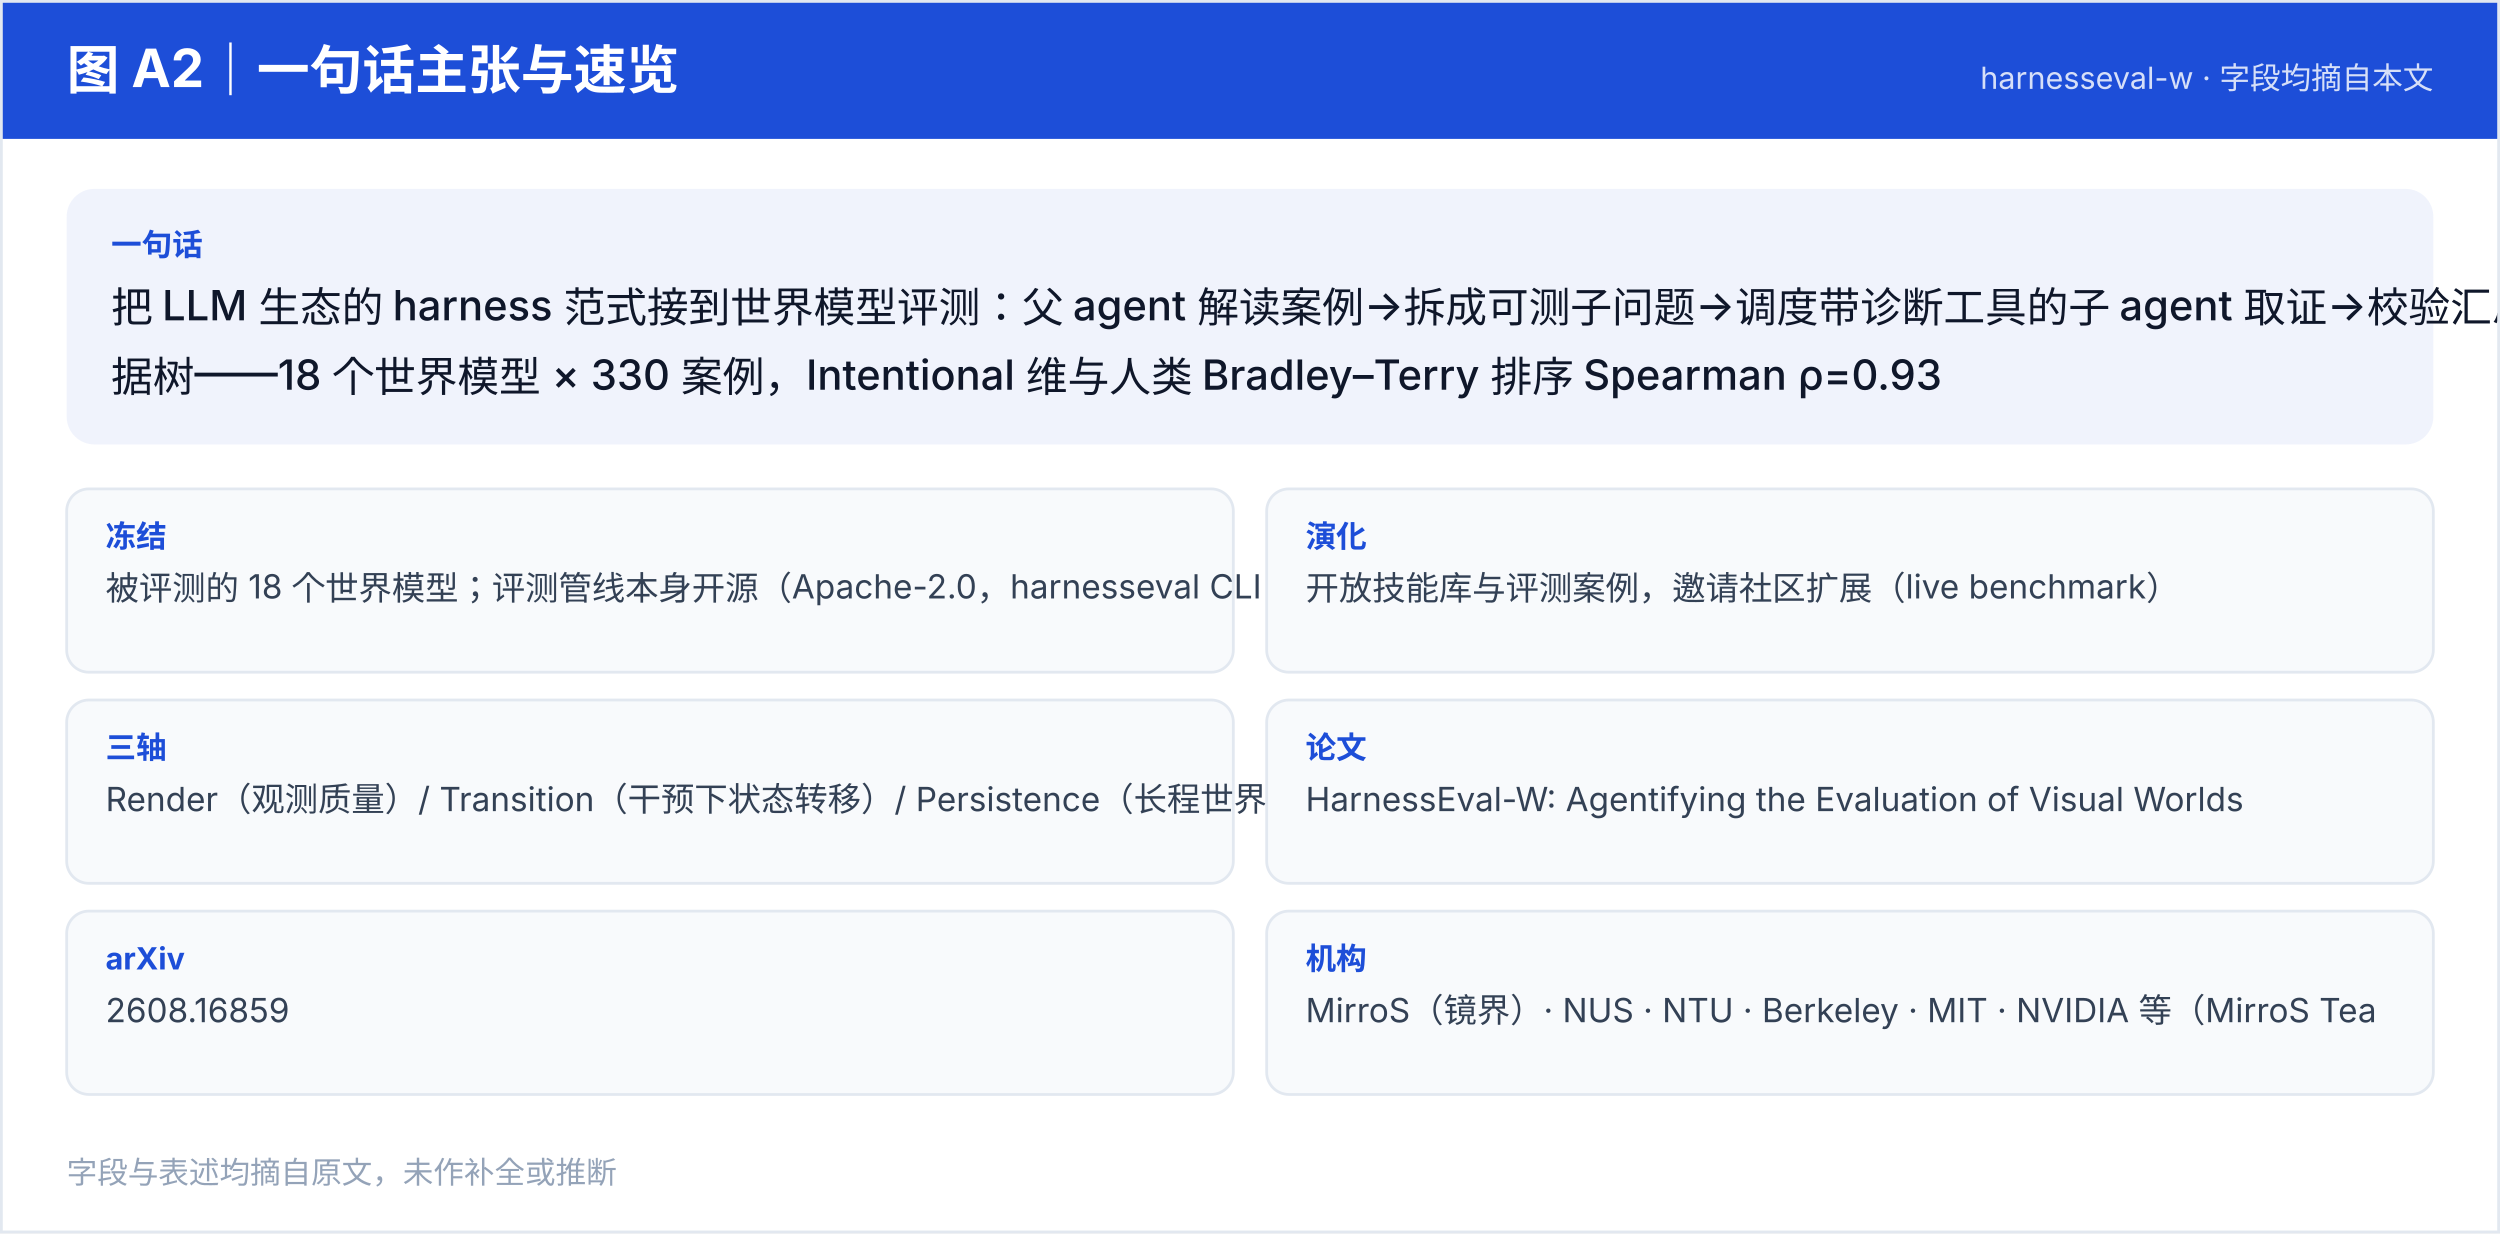
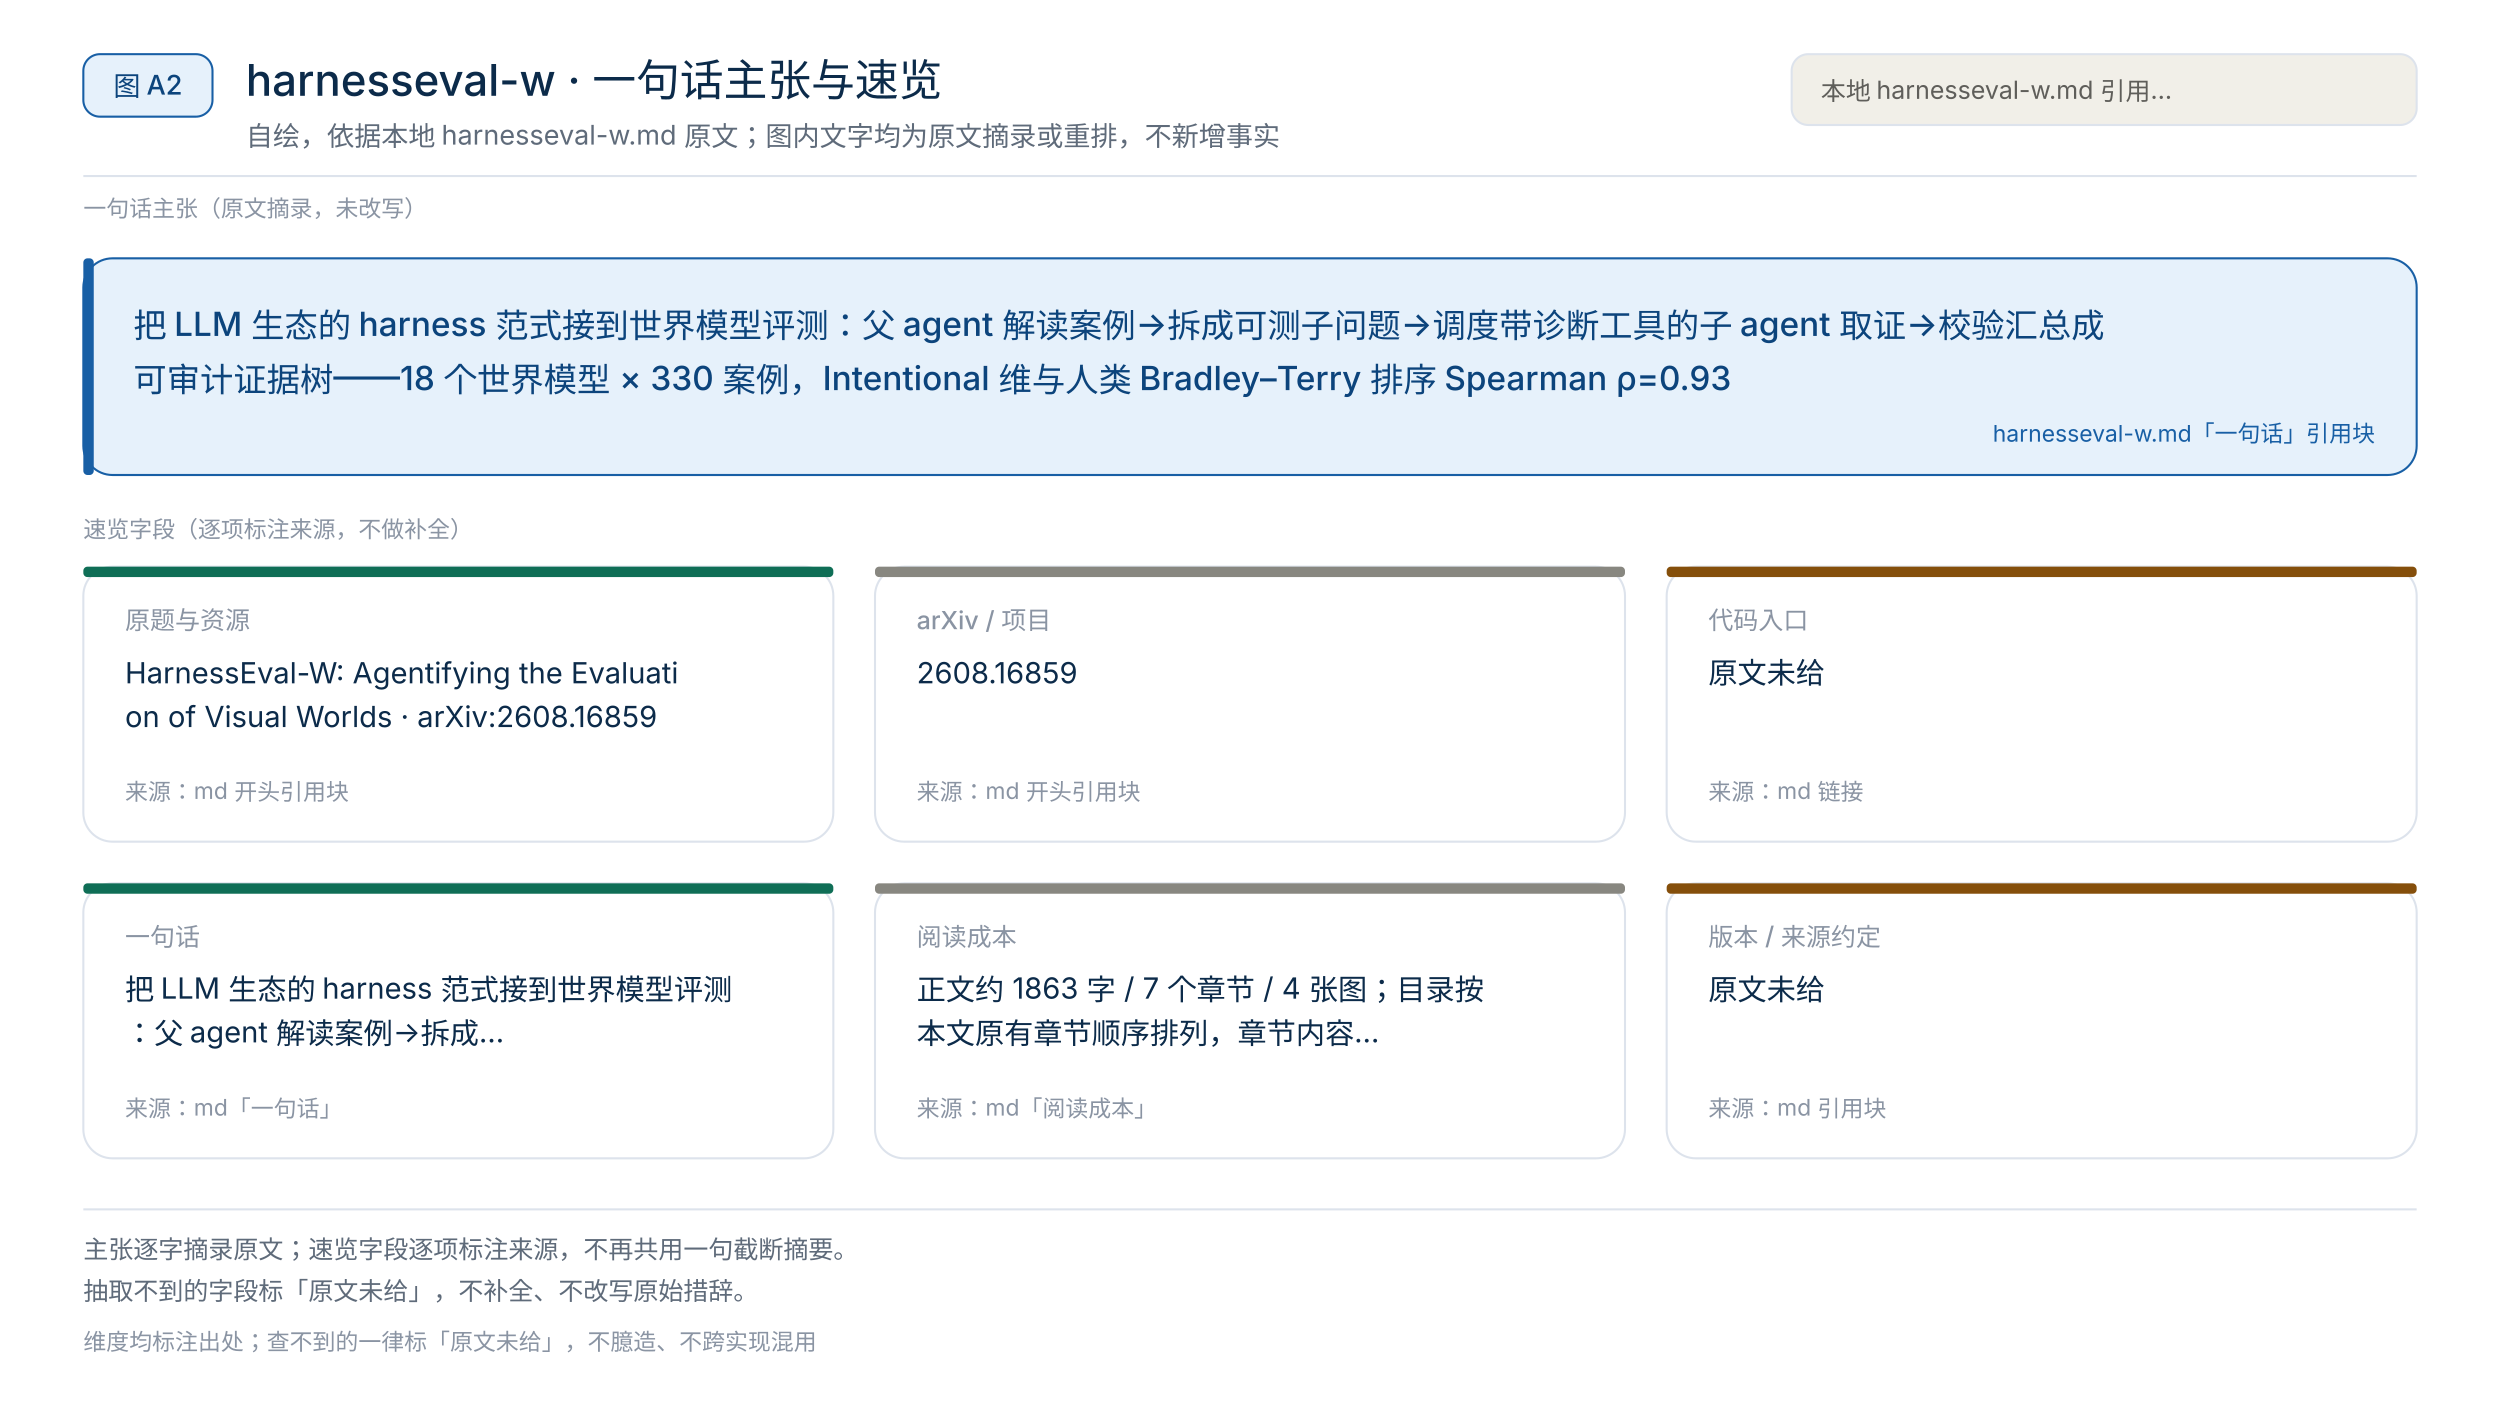
- <svg xmlns="http://www.w3.org/2000/svg" viewBox="0 0 900 444" width="900" height="444" font-family="PingFang SC, -apple-system, BlinkMacSystemFont, Microsoft YaHei, sans-serif">
-   <rect width="900" height="444" fill="#ffffff" />
-   <rect x="0" y="0" width="900" height="50" fill="#1d4ed8" />
-   <text x="24" y="32" font-size="19" fill="#ffffff" font-weight="700" text-anchor="start">图 A2｜一句话主张与速览</text>
-   <text x="876" y="32" font-size="11" fill="#ffffff" font-weight="400" text-anchor="end" opacity="0.82">harnesseval-w · 字段均摘自本文</text>
-   <rect x="24" y="68" width="852" height="92" rx="10" fill="#1d4ed8" opacity="0.07" />
-   <text x="40" y="92" font-size="11" fill="#1d4ed8" font-weight="700" text-anchor="start">一句话</text>
-   <text x="40" y="116" font-size="15" fill="#0f172a" font-weight="500" text-anchor="start">把 LLM 生态的 harness 范式接到世界模型评测：父 agent 解读案例→拆成可测子问题→调度带诊断工具的子 agent 取证→校验汇总成可审计证</text>
-   <text x="40" y="141" font-size="15" fill="#0f172a" font-weight="500" text-anchor="start">据树——18 个世界模型 × 330 案例，Intentional 维与人类 Bradley–Terry 排序 Spearman ρ=0.93</text>
-   <rect x="24" y="176" width="420" height="66" rx="8" fill="#f8fafc" stroke="#e2e8f0" />
-   <text x="38" y="197" font-size="11" fill="#1d4ed8" font-weight="700" text-anchor="start">冻结</text>
-   <text x="38" y="216" font-size="12" fill="#334155" font-weight="400" text-anchor="start">被评测的 18 个世界模型；评测管线本身开源（Apache-2.0，harnesseval CLI：eval/plan/generate/v</text>
-   <rect x="456" y="176" width="420" height="66" rx="8" fill="#f8fafc" stroke="#e2e8f0" />
-   <text x="470" y="197" font-size="11" fill="#1d4ed8" font-weight="700" text-anchor="start">演化</text>
-   <text x="470" y="216" font-size="12" fill="#334155" font-weight="400" text-anchor="start">开放技能库与评测案例，邀请社区扩展（live benchmark）</text>
-   <rect x="24" y="252" width="420" height="66" rx="8" fill="#f8fafc" stroke="#e2e8f0" />
-   <text x="38" y="273" font-size="11" fill="#1d4ed8" font-weight="700" text-anchor="start">三轴</text>
-   <text x="38" y="292" font-size="12" fill="#334155" font-weight="400" text-anchor="start">Render（观测质量）/ Transition（干预下状态转移）/ Persistence（长程世界持续性）</text>
-   <rect x="456" y="252" width="420" height="66" rx="8" fill="#f8fafc" stroke="#e2e8f0" />
-   <text x="470" y="273" font-size="11" fill="#1d4ed8" font-weight="700" text-anchor="start">论文</text>
-   <text x="470" y="292" font-size="12" fill="#334155" font-weight="400" text-anchor="start">HarnessEval-W: Agentifying the Evaluation of Visual Worlds</text>
-   <rect x="24" y="328" width="420" height="66" rx="8" fill="#f8fafc" stroke="#e2e8f0" />
-   <text x="38" y="349" font-size="11" fill="#1d4ed8" font-weight="700" text-anchor="start">arXiv</text>
-   <text x="38" y="368" font-size="12" fill="#334155" font-weight="400" text-anchor="start">2608.16859</text>
-   <rect x="456" y="328" width="420" height="66" rx="8" fill="#f8fafc" stroke="#e2e8f0" />
-   <text x="470" y="349" font-size="11" fill="#1d4ed8" font-weight="700" text-anchor="start">机构</text>
-   <text x="470" y="368" font-size="12" fill="#334155" font-weight="400" text-anchor="start">MirroS（镜界）· NUS · NTU · Berkeley · MIT · NVIDIA 等（MirroS Tea</text>
-   <text x="24" y="426" font-size="11" fill="#94a3b8" font-weight="400" text-anchor="start">字段与表述均摘自原文，未作补全或推断</text>
-   <rect x="0.5" y="0.5" width="899" height="443" fill="none" stroke="#e2e8f0" />
+ <svg xmlns="http://www.w3.org/2000/svg" width="1200" height="678" viewBox="0 0 1200 678" role="img">
+   <defs>
+     <marker id="arrow" viewBox="0 0 10 10" refX="8" refY="5" markerWidth="6" markerHeight="6" orient="auto-start-reverse">
+       <path d="M2 1L8 5L2 9" fill="none" stroke="#185FA5" stroke-width="1.6" stroke-linecap="round" stroke-linejoin="round" />
+     </marker>
+   </defs>
+   <rect x="0" y="0" width="1200" height="678" rx="0" fill="#FFFFFF" stroke="#FFFFFF" stroke-width="1" />
+   <text x="118" y="46" font-family="-apple-system,BlinkMacSystemFont,'PingFang SC','Microsoft YaHei',sans-serif" font-size="21" font-weight="500" fill="#0C2B4A" text-anchor="start">harnesseval-w · 一句话主张与速览</text>
+   <text x="118" y="70" font-family="-apple-system,BlinkMacSystemFont,'PingFang SC','Microsoft YaHei',sans-serif" font-size="13" font-weight="400" fill="#5F6B7A" text-anchor="start">自绘，依据本地 harnesseval-w.md 原文；图内文字均为原文摘录或重排，不新增事实</text>
+   <rect x="40" y="84" width="1120" height="1" rx="0" fill="#DDE3EC" stroke="#DDE3EC" stroke-width="0" />
+   <rect x="860" y="26" width="300" height="34" rx="8" fill="#F1EFE8" stroke="#DDE3EC" stroke-width="1" />
+   <text x="874" y="48" font-family="-apple-system,BlinkMacSystemFont,'PingFang SC','Microsoft YaHei',sans-serif" font-size="12" font-weight="400" fill="#5F5E5A" text-anchor="start">本地 harnesseval-w.md 引用…</text>
+   <rect x="40" y="26" width="62" height="30" rx="8" fill="#E6F1FB" stroke="#185FA5" stroke-width="1" />
+   <text x="71" y="46" font-family="-apple-system,BlinkMacSystemFont,'PingFang SC','Microsoft YaHei',sans-serif" font-size="13" font-weight="500" fill="#0C447C" text-anchor="middle">图 A2</text>
+   <text x="40" y="104" font-family="-apple-system,BlinkMacSystemFont,'PingFang SC','Microsoft YaHei',sans-serif" font-size="11" font-weight="400" fill="#8A94A3" text-anchor="start">一句话主张（原文摘录，未改写）</text>
+   <rect x="40" y="124" width="1120" height="104" rx="14" fill="#E6F1FB" stroke="#185FA5" stroke-width="1" />
+   <rect x="40" y="124" width="5" height="104" rx="2" fill="#185FA5" stroke="#185FA5" stroke-width="0" />
+   <text x="64" y="162" font-family="-apple-system,BlinkMacSystemFont,'PingFang SC','Microsoft YaHei',sans-serif" font-size="16" font-weight="500" fill="#0C447C" text-anchor="start">把 LLM 生态的 harness 范式接到世界模型评测：父 agent 解读案例→拆成可测子问题→调度带诊断工具的子 agent 取证→校验汇总成</text>
+   <text x="64" y="188" font-family="-apple-system,BlinkMacSystemFont,'PingFang SC','Microsoft YaHei',sans-serif" font-size="16" font-weight="500" fill="#0C447C" text-anchor="start">可审计证据树——18 个世界模型 × 330 案例，Intentional 维与人类 Bradley–Terry 排序 Spearman ρ=0.93</text>
+   <text x="1140" y="212" font-family="-apple-system,BlinkMacSystemFont,'PingFang SC','Microsoft YaHei',sans-serif" font-size="11" font-weight="400" fill="#185FA5" text-anchor="end">harnesseval-w.md「一句话」引用块</text>
+   <text x="40" y="258" font-family="-apple-system,BlinkMacSystemFont,'PingFang SC','Microsoft YaHei',sans-serif" font-size="11" font-weight="400" fill="#8A94A3" text-anchor="start">速览字段（逐项标注来源，不做补全）</text>
+   <rect x="40" y="272" width="360" height="132" rx="14" fill="#FFFFFF" stroke="#DDE3EC" stroke-width="1" />
+   <rect x="40" y="272" width="360" height="5" rx="2" fill="#0F6E56" stroke="#0F6E56" stroke-width="0" />
+   <text x="60" y="302" font-family="-apple-system,BlinkMacSystemFont,'PingFang SC','Microsoft YaHei',sans-serif" font-size="12" font-weight="500" fill="#8A94A3" text-anchor="start">原题与资源</text>
+   <text x="60" y="328" font-family="-apple-system,BlinkMacSystemFont,'PingFang SC','Microsoft YaHei',sans-serif" font-size="14" font-weight="400" fill="#0C2B4A" text-anchor="start">HarnessEval-W: Agentifying the Evaluati</text>
+   <text x="60" y="349" font-family="-apple-system,BlinkMacSystemFont,'PingFang SC','Microsoft YaHei',sans-serif" font-size="14" font-weight="400" fill="#0C2B4A" text-anchor="start">on of Visual Worlds · arXiv:2608.16859</text>
+   <text x="60" y="384" font-family="-apple-system,BlinkMacSystemFont,'PingFang SC','Microsoft YaHei',sans-serif" font-size="11" font-weight="400" fill="#8A94A3" text-anchor="start">来源：md 开头引用块</text>
+   <rect x="420" y="272" width="360" height="132" rx="14" fill="#FFFFFF" stroke="#DDE3EC" stroke-width="1" />
+   <rect x="420" y="272" width="360" height="5" rx="2" fill="#888780" stroke="#888780" stroke-width="0" />
+   <text x="440" y="302" font-family="-apple-system,BlinkMacSystemFont,'PingFang SC','Microsoft YaHei',sans-serif" font-size="12" font-weight="500" fill="#8A94A3" text-anchor="start">arXiv / 项目</text>
+   <text x="440" y="328" font-family="-apple-system,BlinkMacSystemFont,'PingFang SC','Microsoft YaHei',sans-serif" font-size="14" font-weight="400" fill="#0C2B4A" text-anchor="start">2608.16859</text>
+   <text x="440" y="384" font-family="-apple-system,BlinkMacSystemFont,'PingFang SC','Microsoft YaHei',sans-serif" font-size="11" font-weight="400" fill="#8A94A3" text-anchor="start">来源：md 开头引用块</text>
+   <rect x="800" y="272" width="360" height="132" rx="14" fill="#FFFFFF" stroke="#DDE3EC" stroke-width="1" />
+   <rect x="800" y="272" width="360" height="5" rx="2" fill="#854F0B" stroke="#854F0B" stroke-width="0" />
+   <text x="820" y="302" font-family="-apple-system,BlinkMacSystemFont,'PingFang SC','Microsoft YaHei',sans-serif" font-size="12" font-weight="500" fill="#8A94A3" text-anchor="start">代码入口</text>
+   <text x="820" y="328" font-family="-apple-system,BlinkMacSystemFont,'PingFang SC','Microsoft YaHei',sans-serif" font-size="14" font-weight="400" fill="#0C2B4A" text-anchor="start">原文未给</text>
+   <text x="820" y="384" font-family="-apple-system,BlinkMacSystemFont,'PingFang SC','Microsoft YaHei',sans-serif" font-size="11" font-weight="400" fill="#8A94A3" text-anchor="start">来源：md 链接</text>
+   <rect x="40" y="424" width="360" height="132" rx="14" fill="#FFFFFF" stroke="#DDE3EC" stroke-width="1" />
+   <rect x="40" y="424" width="360" height="5" rx="2" fill="#0F6E56" stroke="#0F6E56" stroke-width="0" />
+   <text x="60" y="454" font-family="-apple-system,BlinkMacSystemFont,'PingFang SC','Microsoft YaHei',sans-serif" font-size="12" font-weight="500" fill="#8A94A3" text-anchor="start">一句话</text>
+   <text x="60" y="480" font-family="-apple-system,BlinkMacSystemFont,'PingFang SC','Microsoft YaHei',sans-serif" font-size="14" font-weight="400" fill="#0C2B4A" text-anchor="start">把 LLM 生态的 harness 范式接到世界模型评测</text>
+   <text x="60" y="501" font-family="-apple-system,BlinkMacSystemFont,'PingFang SC','Microsoft YaHei',sans-serif" font-size="14" font-weight="400" fill="#0C2B4A" text-anchor="start">：父 agent 解读案例→拆成…</text>
+   <text x="60" y="536" font-family="-apple-system,BlinkMacSystemFont,'PingFang SC','Microsoft YaHei',sans-serif" font-size="11" font-weight="400" fill="#8A94A3" text-anchor="start">来源：md「一句话」</text>
+   <rect x="420" y="424" width="360" height="132" rx="14" fill="#FFFFFF" stroke="#DDE3EC" stroke-width="1" />
+   <rect x="420" y="424" width="360" height="5" rx="2" fill="#888780" stroke="#888780" stroke-width="0" />
+   <text x="440" y="454" font-family="-apple-system,BlinkMacSystemFont,'PingFang SC','Microsoft YaHei',sans-serif" font-size="12" font-weight="500" fill="#8A94A3" text-anchor="start">阅读成本</text>
+   <text x="440" y="480" font-family="-apple-system,BlinkMacSystemFont,'PingFang SC','Microsoft YaHei',sans-serif" font-size="14" font-weight="400" fill="#0C2B4A" text-anchor="start">正文约 1863 字 / 7 个章节 / 4 张图；目录按</text>
+   <text x="440" y="501" font-family="-apple-system,BlinkMacSystemFont,'PingFang SC','Microsoft YaHei',sans-serif" font-size="14" font-weight="400" fill="#0C2B4A" text-anchor="start">本文原有章节顺序排列，章节内容…</text>
+   <text x="440" y="536" font-family="-apple-system,BlinkMacSystemFont,'PingFang SC','Microsoft YaHei',sans-serif" font-size="11" font-weight="400" fill="#8A94A3" text-anchor="start">来源：md「阅读成本」</text>
+   <rect x="800" y="424" width="360" height="132" rx="14" fill="#FFFFFF" stroke="#DDE3EC" stroke-width="1" />
+   <rect x="800" y="424" width="360" height="5" rx="2" fill="#854F0B" stroke="#854F0B" stroke-width="0" />
+   <text x="820" y="454" font-family="-apple-system,BlinkMacSystemFont,'PingFang SC','Microsoft YaHei',sans-serif" font-size="12" font-weight="500" fill="#8A94A3" text-anchor="start">版本 / 来源约定</text>
+   <text x="820" y="480" font-family="-apple-system,BlinkMacSystemFont,'PingFang SC','Microsoft YaHei',sans-serif" font-size="14" font-weight="400" fill="#0C2B4A" text-anchor="start">原文未给</text>
+   <text x="820" y="536" font-family="-apple-system,BlinkMacSystemFont,'PingFang SC','Microsoft YaHei',sans-serif" font-size="11" font-weight="400" fill="#8A94A3" text-anchor="start">来源：md 引用块</text>
+   <rect x="40" y="580" width="1120" height="1" rx="0" fill="#DDE3EC" stroke="#DDE3EC" stroke-width="0" />
+   <text x="40" y="604" font-family="-apple-system,BlinkMacSystemFont,'PingFang SC','Microsoft YaHei',sans-serif" font-size="12" font-weight="400" fill="#5F6B7A" text-anchor="start">主张逐字摘录原文；速览字段逐项标注来源，不再共用一句截断摘要。</text>
+   <text x="40" y="624" font-family="-apple-system,BlinkMacSystemFont,'PingFang SC','Microsoft YaHei',sans-serif" font-size="12" font-weight="400" fill="#5F6B7A" text-anchor="start">抽取不到的字段标「原文未给」，不补全、不改写原始措辞。</text>
+   <text x="40" y="648" font-family="-apple-system,BlinkMacSystemFont,'PingFang SC','Microsoft YaHei',sans-serif" font-size="11" font-weight="400" fill="#8A94A3" text-anchor="start">维度均标注出处；查不到的一律标「原文未给」，不臆造、不跨实现混用</text>
</svg>
